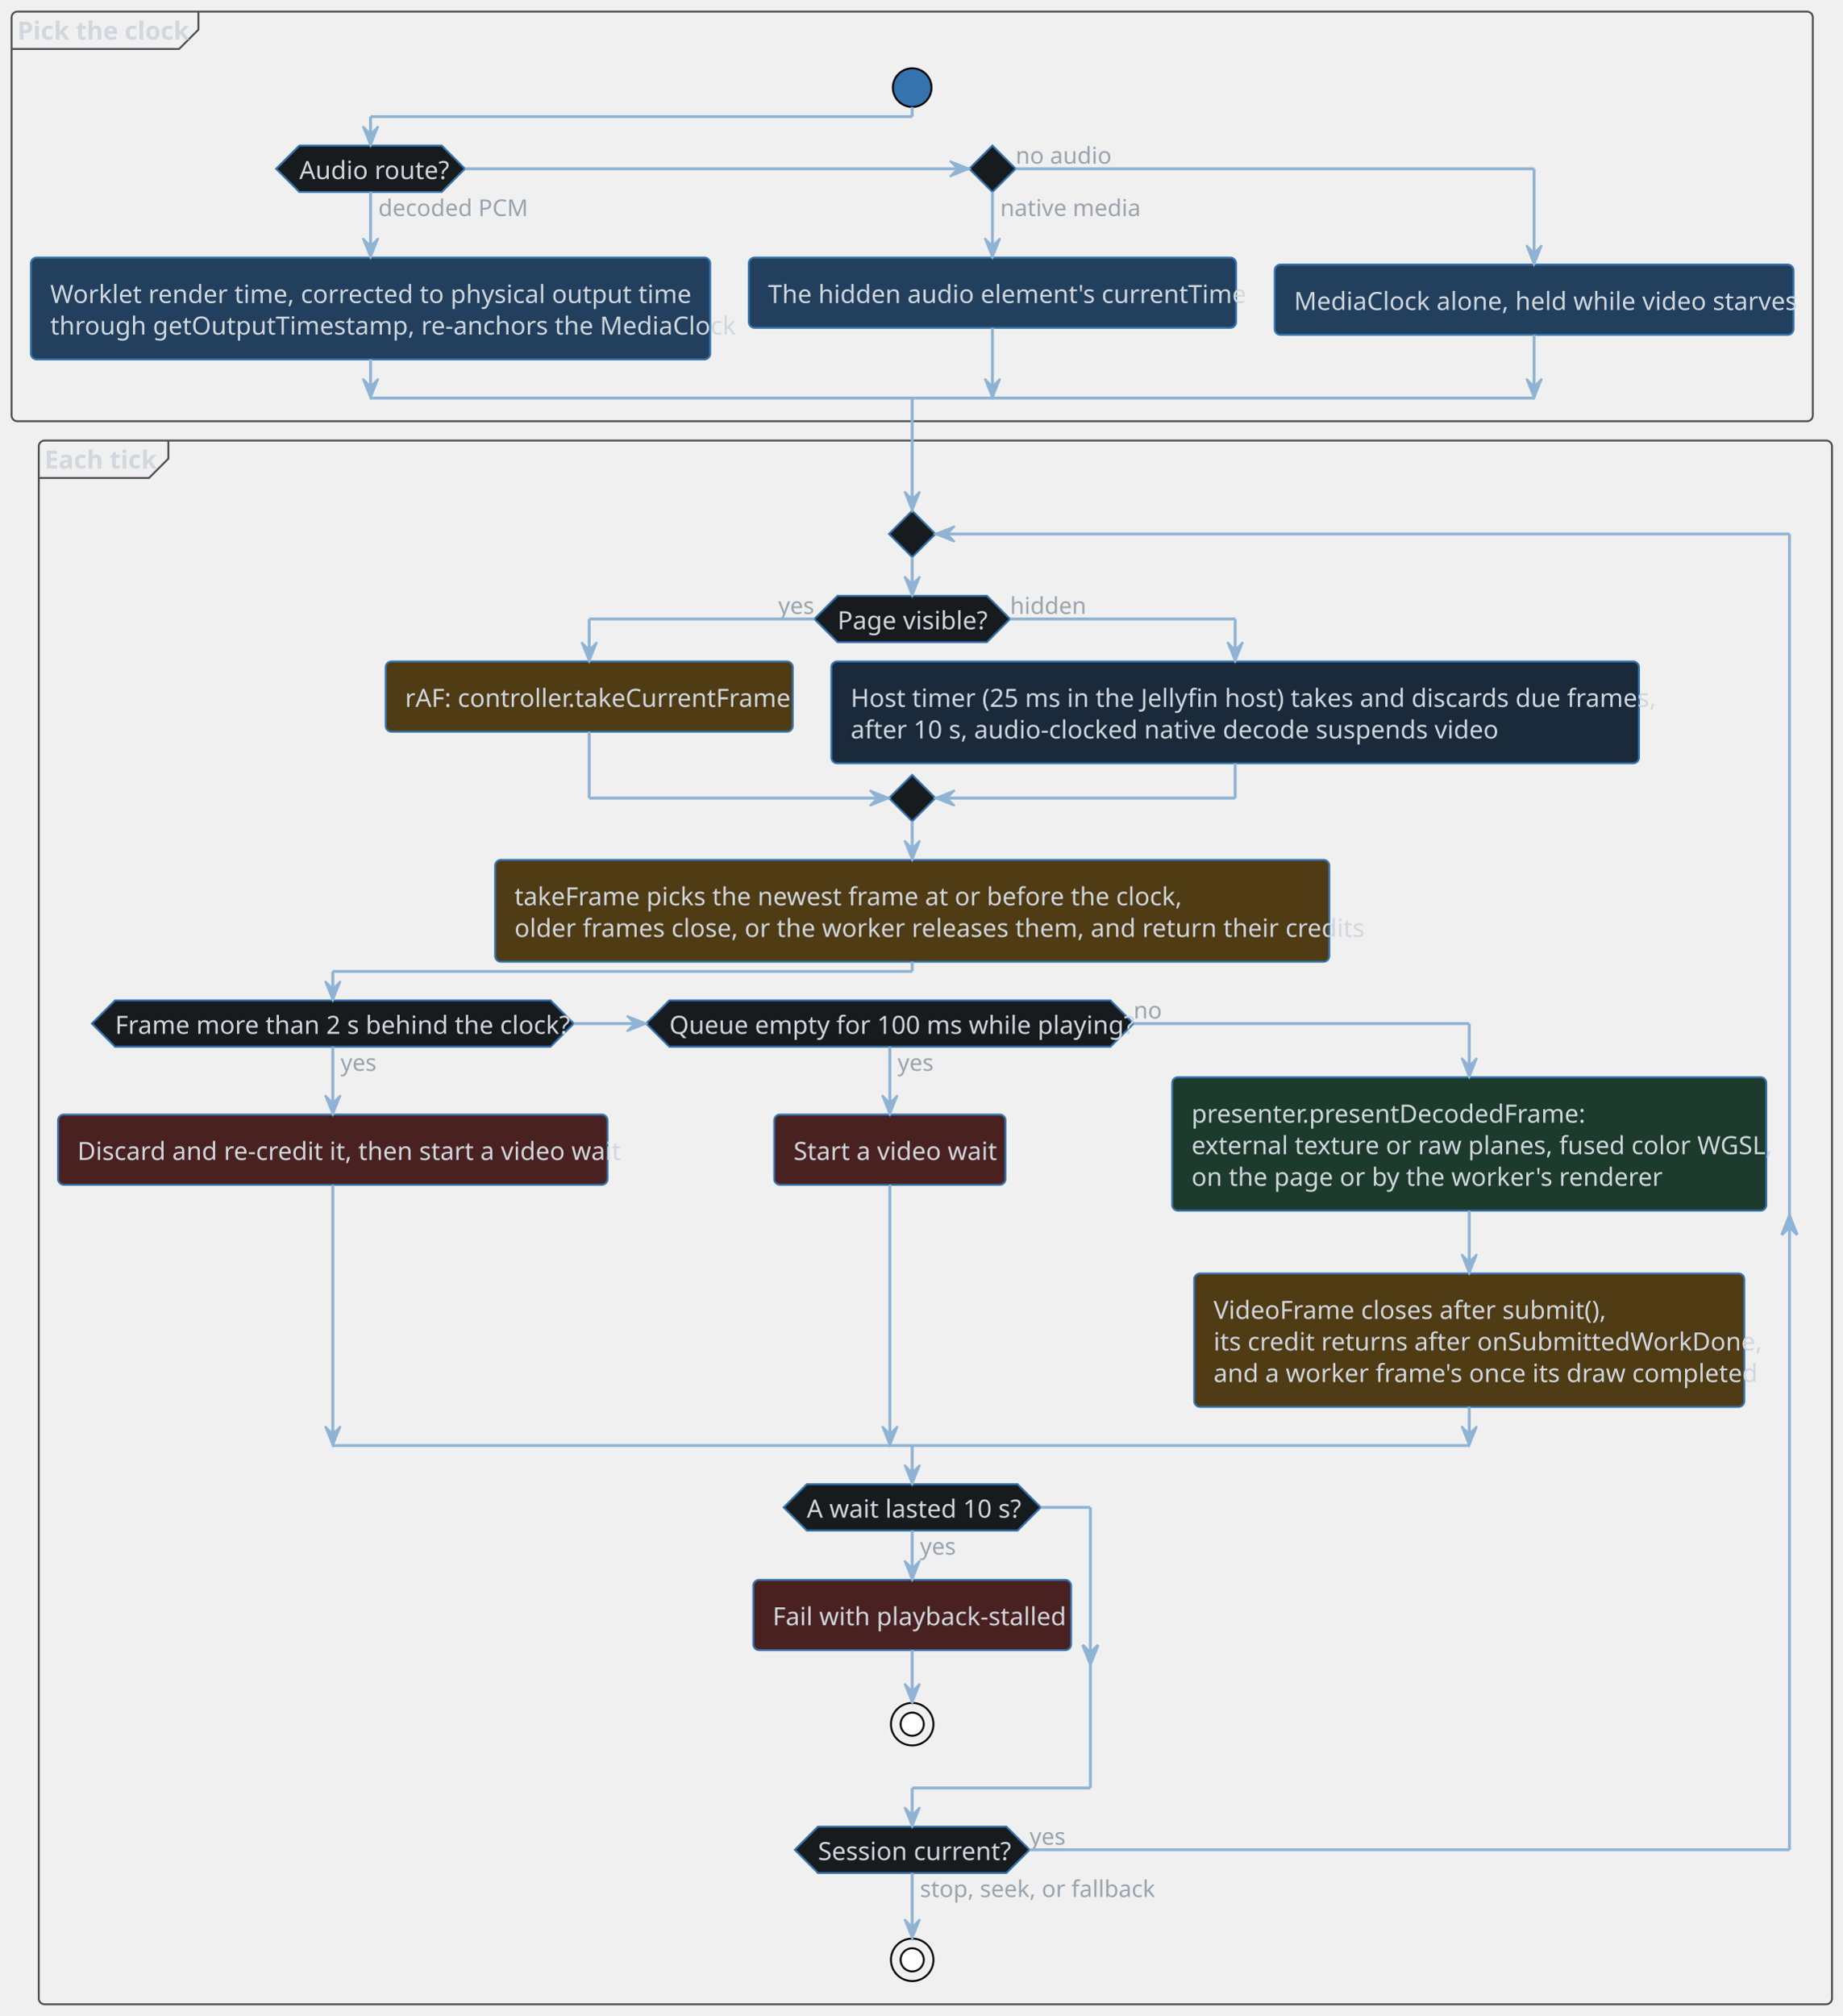
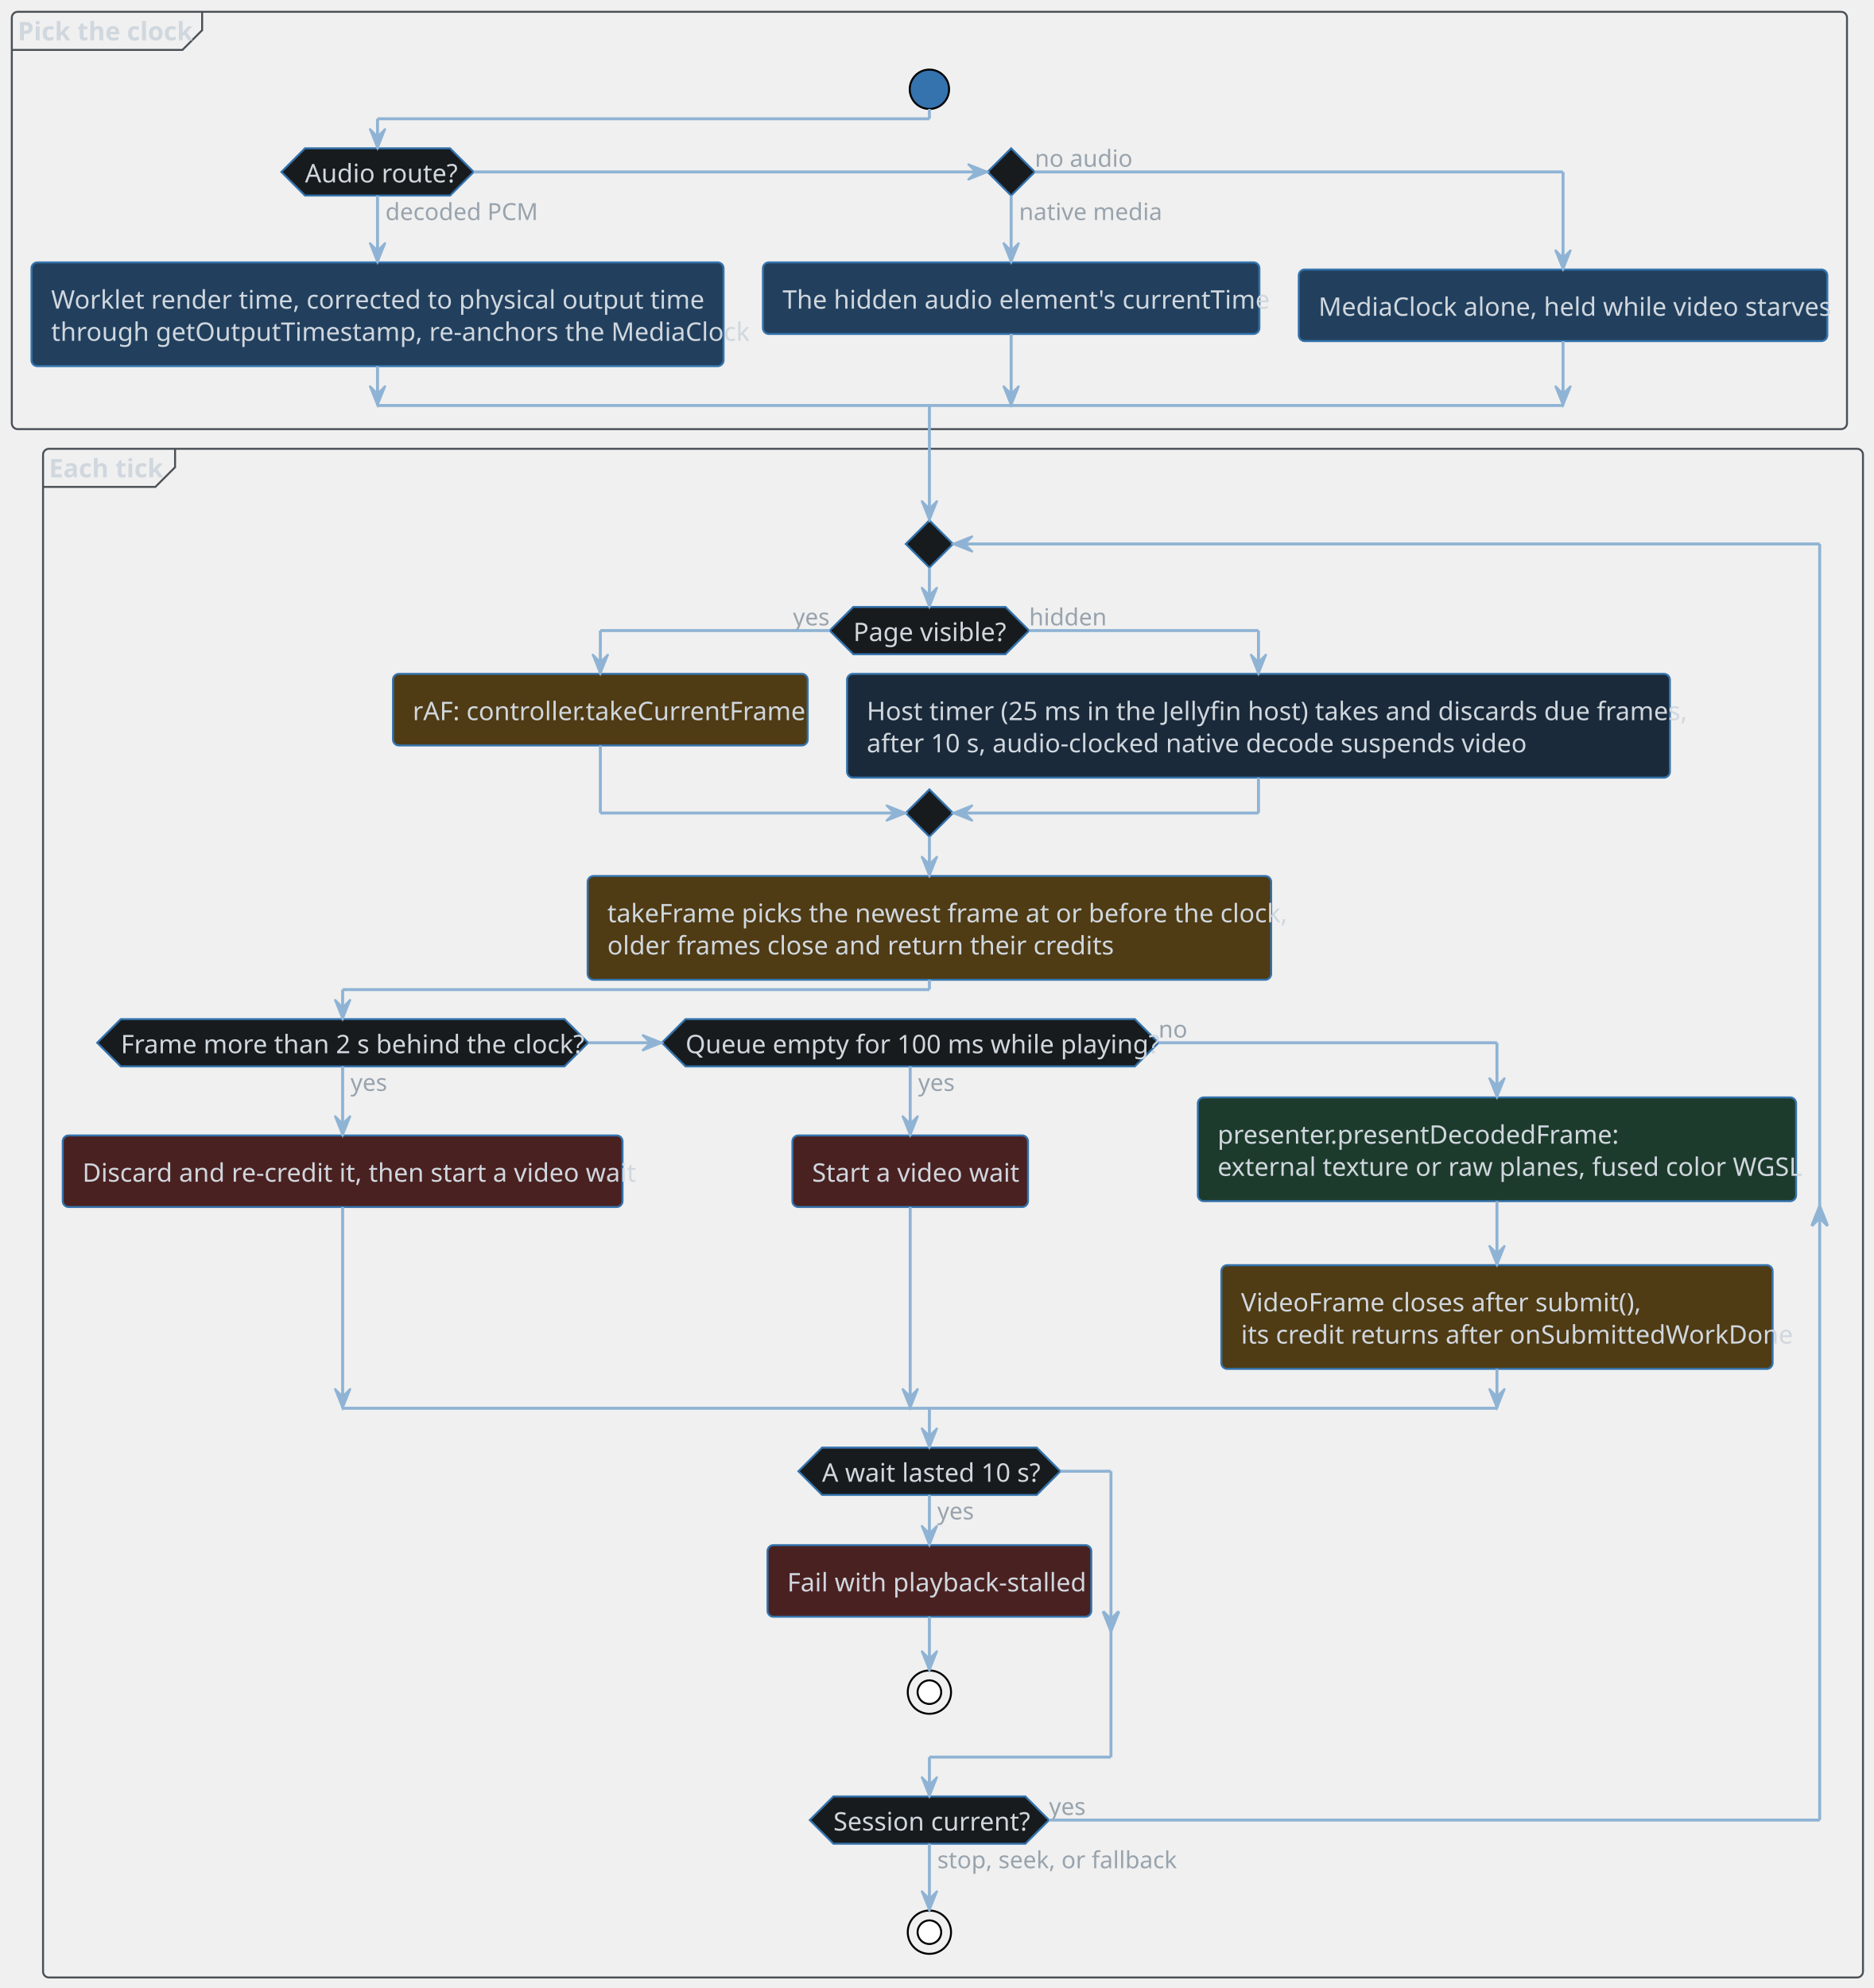
- <svg xmlns="http://www.w3.org/2000/svg" contentStyleType="text/css" data-diagram-type="ACTIVITY" height="1043px" preserveAspectRatio="none" style="width:954px;height:1043px;" version="1.1" viewBox="0 0 954 1043" width="954px" zoomAndPan="magnify">
+ <svg xmlns="http://www.w3.org/2000/svg" contentStyleType="text/css" data-diagram-type="ACTIVITY" height="1010px" preserveAspectRatio="none" style="width:952px;height:1010px;" version="1.1" viewBox="0 0 952 1010" width="952px" zoomAndPan="magnify">
  <defs />
  <g>
    <rect fill="none" height="212.012" rx="3" ry="3" style="stroke:#4A5056;stroke-width:1;" width="932.506" x="6" y="6" />
    <path d="M102.709,6 L102.709,15.352 L92.709,25.352 L6,25.352" fill="none" style="stroke:#4A5056;stroke-width:1;" />
    <text fill="#D0D7DE" font-family="sans-serif" font-size="13" font-weight="bold" lengthAdjust="spacing" textLength="86.709" x="9" y="20.495">Pick the clock</text>
    <ellipse cx="472.253" cy="45.352" fill="#3473AD" rx="10" ry="10" style="stroke:#000000;stroke-width:1;" />
    <polygon fill="#181B1D" points="154.969,75.352,228.69,75.352,240.69,87.352,228.69,99.352,154.969,99.352,142.969,87.352,154.969,75.352" style="stroke:#3473AD;stroke-width:1;" />
    <text fill="#98A3AD" font-family="sans-serif" font-size="12" lengthAdjust="spacing" textLength="76.043" x="195.829" y="111.809">decoded PCM</text>
    <text fill="#D0D7DE" font-family="sans-serif" font-size="13" lengthAdjust="spacing" textLength="73.722" x="154.969" y="92.671">Audio route?</text>
    <rect fill="#22405E" height="52.703" rx="3" ry="3" style="stroke:#3473AD;stroke-width:1;" width="351.659" x="16" y="133.309" />
    <text fill="#D0D7DE" font-family="sans-serif" font-size="13" lengthAdjust="spacing" textLength="307.791" x="26" y="156.804">Worklet render time, corrected to physical output time</text>
    <text fill="#D0D7DE" font-family="sans-serif" font-size="13" lengthAdjust="spacing" textLength="331.659" x="26" y="173.155">through getOutputTimestamp, re-anchors the MediaClock</text>
    <polygon fill="#181B1D" points="513.795,75.352,513.795,75.352,525.795,87.352,513.795,99.352,513.795,99.352,501.795,87.352,513.795,75.352" style="stroke:#3473AD;stroke-width:1;" />
    <text fill="#98A3AD" font-family="sans-serif" font-size="12" lengthAdjust="spacing" textLength="68.039" x="517.795" y="111.809">native media</text>
    <text fill="#98A3AD" font-family="sans-serif" font-size="12" lengthAdjust="spacing" textLength="46.043" x="525.795" y="84.715">no audio</text>
    <rect fill="#22405E" height="36.352" rx="3" ry="3" style="stroke:#3473AD;stroke-width:1;" width="252.273" x="387.659" y="133.309" />
    <text fill="#D0D7DE" font-family="sans-serif" font-size="13" lengthAdjust="spacing" textLength="232.273" x="397.659" y="156.804">The hidden audio element's currentTime</text>
    <rect fill="#22405E" height="36.352" rx="3" ry="3" style="stroke:#3473AD;stroke-width:1;" width="268.574" x="659.932" y="136.938" />
    <text fill="#D0D7DE" font-family="sans-serif" font-size="13" lengthAdjust="spacing" textLength="248.574" x="669.932" y="160.433">MediaClock alone, held while video starves</text>
-     <rect fill="none" height="809.34" rx="3" ry="3" style="stroke:#4A5056;stroke-width:1;" width="928.368" x="20.069" y="228.012" />
-     <path d="M87.154,228.012 L87.154,237.363 L77.154,247.363 L20.069,247.363" fill="none" style="stroke:#4A5056;stroke-width:1;" />
-     <text fill="#D0D7DE" font-family="sans-serif" font-size="13" font-weight="bold" lengthAdjust="spacing" textLength="57.084" x="23.069" y="242.507">Each tick</text>
+     <rect fill="none" height="776.637" rx="3" ry="3" style="stroke:#4A5056;stroke-width:1;" width="924.756" x="21.875" y="228.012" />
+     <path d="M88.96,228.012 L88.96,237.363 L78.96,247.363 L21.875,247.363" fill="none" style="stroke:#4A5056;stroke-width:1;" />
+     <text fill="#D0D7DE" font-family="sans-serif" font-size="13" font-weight="bold" lengthAdjust="spacing" textLength="57.084" x="24.875" y="242.507">Each tick</text>
    <polygon fill="#181B1D" points="433.59,308.363,510.917,308.363,522.917,320.363,510.917,332.363,433.59,332.363,421.59,320.363,433.59,308.363" style="stroke:#3473AD;stroke-width:1;" />
    <text fill="#D0D7DE" font-family="sans-serif" font-size="13" lengthAdjust="spacing" textLength="77.327" x="433.59" y="325.683">Page visible?</text>
    <text fill="#98A3AD" font-family="sans-serif" font-size="12" lengthAdjust="spacing" textLength="18.674" x="402.916" y="317.727">yes</text>
    <text fill="#98A3AD" font-family="sans-serif" font-size="12" lengthAdjust="spacing" textLength="36.035" x="522.917" y="317.727">hidden</text>
    <rect fill="#4F3B14" height="36.352" rx="3" ry="3" style="stroke:#3473AD;stroke-width:1;" width="210.722" x="199.685" y="342.363" />
    <text fill="#D0D7DE" font-family="sans-serif" font-size="13" lengthAdjust="spacing" textLength="190.722" x="209.685" y="365.858">rAF: controller.takeCurrentFrame</text>
    <rect fill="#1B2A3A" height="52.703" rx="3" ry="3" style="stroke:#3473AD;stroke-width:1;" width="418.106" x="430.407" y="342.363" />
    <text fill="#D0D7DE" font-family="sans-serif" font-size="13" lengthAdjust="spacing" textLength="398.106" x="440.407" y="365.858">Host timer (25 ms in the Jellyfin host) takes and discards due frames,</text>
    <text fill="#D0D7DE" font-family="sans-serif" font-size="13" lengthAdjust="spacing" textLength="320.15" x="440.407" y="382.21">after 10 s, audio-clocked native decode suspends video</text>
    <polygon fill="#181B1D" points="472.253,401.066,484.253,413.066,472.253,425.066,460.253,413.066,472.253,401.066" style="stroke:#3473AD;stroke-width:1;" />
-     <rect fill="#4F3B14" height="52.703" rx="3" ry="3" style="stroke:#3473AD;stroke-width:1;" width="431.842" x="256.332" y="445.066" />
-     <text fill="#D0D7DE" font-family="sans-serif" font-size="13" lengthAdjust="spacing" textLength="327.31" x="266.332" y="468.562">takeFrame picks the newest frame at or before the clock,</text>
-     <text fill="#D0D7DE" font-family="sans-serif" font-size="13" lengthAdjust="spacing" textLength="411.842" x="266.332" y="484.913">older frames close, or the worker releases them, and return their credits</text>
-     <polygon fill="#181B1D" points="59.569,517.769,285.019,517.769,297.019,529.769,285.019,541.769,59.569,541.769,47.569,529.769,59.569,517.769" style="stroke:#3473AD;stroke-width:1;" />
-     <text fill="#98A3AD" font-family="sans-serif" font-size="12" lengthAdjust="spacing" textLength="18.674" x="176.294" y="554.227">yes</text>
-     <text fill="#D0D7DE" font-family="sans-serif" font-size="13" lengthAdjust="spacing" textLength="225.45" x="59.569" y="535.089">Frame more than 2 s behind the clock?</text>
-     <rect fill="#4A2121" height="36.352" rx="3" ry="3" style="stroke:#3473AD;stroke-width:1;" width="284.45" x="30.069" y="576.863" />
-     <text fill="#D0D7DE" font-family="sans-serif" font-size="13" lengthAdjust="spacing" textLength="264.45" x="40.069" y="600.358">Discard and re-credit it, then start a video wait</text>
-     <polygon fill="#181B1D" points="346.519,517.769,574.863,517.769,586.863,529.769,574.863,541.769,346.519,541.769,334.519,529.769,346.519,517.769" style="stroke:#3473AD;stroke-width:1;" />
-     <text fill="#98A3AD" font-family="sans-serif" font-size="12" lengthAdjust="spacing" textLength="18.674" x="464.691" y="554.227">yes</text>
-     <text fill="#D0D7DE" font-family="sans-serif" font-size="13" lengthAdjust="spacing" textLength="228.344" x="346.519" y="535.089">Queue empty for 100 ms while playing?</text>
-     <text fill="#98A3AD" font-family="sans-serif" font-size="12" lengthAdjust="spacing" textLength="13.348" x="586.863" y="527.133">no</text>
-     <rect fill="#4A2121" height="36.352" rx="3" ry="3" style="stroke:#3473AD;stroke-width:1;" width="119.715" x="400.833" y="576.863" />
-     <text fill="#D0D7DE" font-family="sans-serif" font-size="13" lengthAdjust="spacing" textLength="99.715" x="410.833" y="600.358">Start a video wait</text>
-     <rect fill="#1D3B2C" height="69.055" rx="3" ry="3" style="stroke:#3473AD;stroke-width:1;" width="307.574" x="606.863" y="557.543" />
-     <text fill="#D0D7DE" font-family="sans-serif" font-size="13" lengthAdjust="spacing" textLength="195.102" x="616.863" y="581.038">presenter.presentDecodedFrame:</text>
-     <text fill="#D0D7DE" font-family="sans-serif" font-size="13" lengthAdjust="spacing" textLength="287.574" x="616.863" y="597.39">external texture or raw planes, fused color WGSL,</text>
-     <text fill="#D0D7DE" font-family="sans-serif" font-size="13" lengthAdjust="spacing" textLength="227.221" x="616.863" y="613.741">on the page or by the worker's renderer</text>
-     <rect fill="#4F3B14" height="69.055" rx="3" ry="3" style="stroke:#3473AD;stroke-width:1;" width="284.767" x="618.267" y="659.117" />
-     <text fill="#D0D7DE" font-family="sans-serif" font-size="13" lengthAdjust="spacing" textLength="195.064" x="628.267" y="682.612">VideoFrame closes after submit(),</text>
-     <text fill="#D0D7DE" font-family="sans-serif" font-size="13" lengthAdjust="spacing" textLength="263.72" x="628.267" y="698.964">its credit returns after onSubmittedWorkDone,</text>
-     <text fill="#D0D7DE" font-family="sans-serif" font-size="13" lengthAdjust="spacing" textLength="264.767" x="628.267" y="715.315">and a worker frame's once its draw completed</text>
-     <rect fill="#4A2121" height="36.352" rx="3" ry="3" style="stroke:#3473AD;stroke-width:1;" width="164.504" x="390.001" y="817.719" />
-     <text fill="#D0D7DE" font-family="sans-serif" font-size="13" lengthAdjust="spacing" textLength="144.504" x="400.001" y="841.214">Fail with playback-stalled</text>
-     <ellipse cx="472.253" cy="892.394" fill="none" rx="11" ry="11" style="stroke:#000000;stroke-width:1;" />
-     <ellipse cx="472.253" cy="892.394" fill="#FFFFFF" rx="6" ry="6" style="stroke:#000000;stroke-width:1;" />
-     <polygon fill="#181B1D" points="417.695,768.172,526.811,768.172,538.811,780.172,526.811,792.172,417.695,792.172,405.695,780.172,417.695,768.172" style="stroke:#3473AD;stroke-width:1;" />
-     <text fill="#98A3AD" font-family="sans-serif" font-size="12" lengthAdjust="spacing" textLength="18.674" x="476.253" y="804.629">yes</text>
-     <text fill="#D0D7DE" font-family="sans-serif" font-size="13" lengthAdjust="spacing" textLength="109.116" x="417.695" y="785.491">A wait lasted 10 s?</text>
+     <rect fill="#4F3B14" height="52.703" rx="3" ry="3" style="stroke:#3473AD;stroke-width:1;" width="347.31" x="298.598" y="445.066" />
+     <text fill="#D0D7DE" font-family="sans-serif" font-size="13" lengthAdjust="spacing" textLength="327.31" x="308.598" y="468.562">takeFrame picks the newest frame at or before the clock,</text>
+     <text fill="#D0D7DE" font-family="sans-serif" font-size="13" lengthAdjust="spacing" textLength="239.884" x="308.598" y="484.913">older frames close and return their credits</text>
+     <polygon fill="#181B1D" points="61.375,517.769,286.825,517.769,298.825,529.769,286.825,541.769,61.375,541.769,49.375,529.769,61.375,517.769" style="stroke:#3473AD;stroke-width:1;" />
+     <text fill="#98A3AD" font-family="sans-serif" font-size="12" lengthAdjust="spacing" textLength="18.674" x="178.1" y="554.227">yes</text>
+     <text fill="#D0D7DE" font-family="sans-serif" font-size="13" lengthAdjust="spacing" textLength="225.45" x="61.375" y="535.089">Frame more than 2 s behind the clock?</text>
+     <rect fill="#4A2121" height="36.352" rx="3" ry="3" style="stroke:#3473AD;stroke-width:1;" width="284.45" x="31.875" y="576.863" />
+     <text fill="#D0D7DE" font-family="sans-serif" font-size="13" lengthAdjust="spacing" textLength="264.45" x="41.875" y="600.358">Discard and re-credit it, then start a video wait</text>
+     <polygon fill="#181B1D" points="348.325,517.769,576.669,517.769,588.669,529.769,576.669,541.769,348.325,541.769,336.325,529.769,348.325,517.769" style="stroke:#3473AD;stroke-width:1;" />
+     <text fill="#98A3AD" font-family="sans-serif" font-size="12" lengthAdjust="spacing" textLength="18.674" x="466.497" y="554.227">yes</text>
+     <text fill="#D0D7DE" font-family="sans-serif" font-size="13" lengthAdjust="spacing" textLength="228.344" x="348.325" y="535.089">Queue empty for 100 ms while playing?</text>
+     <text fill="#98A3AD" font-family="sans-serif" font-size="12" lengthAdjust="spacing" textLength="13.348" x="588.669" y="527.133">no</text>
+     <rect fill="#4A2121" height="36.352" rx="3" ry="3" style="stroke:#3473AD;stroke-width:1;" width="119.715" x="402.639" y="576.863" />
+     <text fill="#D0D7DE" font-family="sans-serif" font-size="13" lengthAdjust="spacing" textLength="99.715" x="412.639" y="600.358">Start a video wait</text>
+     <rect fill="#1D3B2C" height="52.703" rx="3" ry="3" style="stroke:#3473AD;stroke-width:1;" width="303.962" x="608.669" y="557.543" />
+     <text fill="#D0D7DE" font-family="sans-serif" font-size="13" lengthAdjust="spacing" textLength="195.102" x="618.669" y="581.038">presenter.presentDecodedFrame:</text>
+     <text fill="#D0D7DE" font-family="sans-serif" font-size="13" lengthAdjust="spacing" textLength="283.962" x="618.669" y="597.39">external texture or raw planes, fused color WGSL</text>
+     <rect fill="#4F3B14" height="52.703" rx="3" ry="3" style="stroke:#3473AD;stroke-width:1;" width="280.108" x="620.596" y="642.766" />
+     <text fill="#D0D7DE" font-family="sans-serif" font-size="13" lengthAdjust="spacing" textLength="195.064" x="630.596" y="666.261">VideoFrame closes after submit(),</text>
+     <text fill="#D0D7DE" font-family="sans-serif" font-size="13" lengthAdjust="spacing" textLength="260.108" x="630.596" y="682.612">its credit returns after onSubmittedWorkDone</text>
+     <rect fill="#4A2121" height="36.352" rx="3" ry="3" style="stroke:#3473AD;stroke-width:1;" width="164.504" x="390.001" y="785.016" />
+     <text fill="#D0D7DE" font-family="sans-serif" font-size="13" lengthAdjust="spacing" textLength="144.504" x="400.001" y="808.511">Fail with playback-stalled</text>
+     <ellipse cx="472.253" cy="859.691" fill="none" rx="11" ry="11" style="stroke:#000000;stroke-width:1;" />
+     <ellipse cx="472.253" cy="859.691" fill="#FFFFFF" rx="6" ry="6" style="stroke:#000000;stroke-width:1;" />
+     <polygon fill="#181B1D" points="417.695,735.469,526.811,735.469,538.811,747.469,526.811,759.469,417.695,759.469,405.695,747.469,417.695,735.469" style="stroke:#3473AD;stroke-width:1;" />
+     <text fill="#98A3AD" font-family="sans-serif" font-size="12" lengthAdjust="spacing" textLength="18.674" x="476.253" y="771.926">yes</text>
+     <text fill="#D0D7DE" font-family="sans-serif" font-size="13" lengthAdjust="spacing" textLength="109.116" x="417.695" y="752.788">A wait lasted 10 s?</text>
    <polygon fill="#181B1D" points="472.253,264.363,484.253,276.363,472.253,288.363,460.253,276.363,472.253,264.363" style="stroke:#3473AD;stroke-width:1;" />
-     <polygon fill="#181B1D" points="423.478,945.394,521.029,945.394,533.029,957.394,521.029,969.394,423.478,969.394,411.478,957.394,423.478,945.394" style="stroke:#3473AD;stroke-width:1;" />
-     <text fill="#98A3AD" font-family="sans-serif" font-size="12" lengthAdjust="spacing" textLength="116.057" x="476.253" y="981.852">stop, seek, or fallback</text>
-     <text fill="#D0D7DE" font-family="sans-serif" font-size="13" lengthAdjust="spacing" textLength="97.551" x="423.478" y="962.714">Session current?</text>
-     <text fill="#98A3AD" font-family="sans-serif" font-size="12" lengthAdjust="spacing" textLength="18.674" x="533.029" y="954.758">yes</text>
-     <ellipse cx="472.253" cy="1014.352" fill="none" rx="11" ry="11" style="stroke:#000000;stroke-width:1;" />
-     <ellipse cx="472.253" cy="1014.352" fill="#FFFFFF" rx="6" ry="6" style="stroke:#000000;stroke-width:1;" />
+     <polygon fill="#181B1D" points="423.478,912.691,521.029,912.691,533.029,924.691,521.029,936.691,423.478,936.691,411.478,924.691,423.478,912.691" style="stroke:#3473AD;stroke-width:1;" />
+     <text fill="#98A3AD" font-family="sans-serif" font-size="12" lengthAdjust="spacing" textLength="116.057" x="476.253" y="949.148">stop, seek, or fallback</text>
+     <text fill="#D0D7DE" font-family="sans-serif" font-size="13" lengthAdjust="spacing" textLength="97.551" x="423.478" y="930.011">Session current?</text>
+     <text fill="#98A3AD" font-family="sans-serif" font-size="12" lengthAdjust="spacing" textLength="18.674" x="533.029" y="922.055">yes</text>
+     <ellipse cx="472.253" cy="981.648" fill="none" rx="11" ry="11" style="stroke:#000000;stroke-width:1;" />
+     <ellipse cx="472.253" cy="981.648" fill="#FFFFFF" rx="6" ry="6" style="stroke:#000000;stroke-width:1;" />
    <line style="stroke:#8FB3D4;stroke-width:1.5;" x1="191.829" x2="191.829" y1="99.352" y2="133.309" />
    <polygon fill="#8FB3D4" points="187.829,123.309,191.829,133.309,195.829,123.309,191.829,127.309" style="stroke:#8FB3D4;stroke-width:1;" />
    <line style="stroke:#8FB3D4;stroke-width:1.5;" x1="191.829" x2="191.829" y1="186.012" y2="206.012" />
    <polygon fill="#8FB3D4" points="187.829,196.012,191.829,206.012,195.829,196.012,191.829,200.012" style="stroke:#8FB3D4;stroke-width:1;" />
    <line style="stroke:#8FB3D4;stroke-width:1.5;" x1="513.795" x2="513.795" y1="99.352" y2="133.309" />
    <polygon fill="#8FB3D4" points="509.795,123.309,513.795,133.309,517.795,123.309,513.795,127.309" style="stroke:#8FB3D4;stroke-width:1;" />
    <line style="stroke:#8FB3D4;stroke-width:1.5;" x1="513.795" x2="513.795" y1="169.66" y2="206.012" />
    <polygon fill="#8FB3D4" points="509.795,196.012,513.795,206.012,517.795,196.012,513.795,200.012" style="stroke:#8FB3D4;stroke-width:1;" />
    <line style="stroke:#8FB3D4;stroke-width:1.5;" x1="240.69" x2="501.795" y1="87.352" y2="87.352" />
    <polygon fill="#8FB3D4" points="491.795,83.352,501.795,87.352,491.795,91.352,495.795,87.352" style="stroke:#8FB3D4;stroke-width:1;" />
    <line style="stroke:#8FB3D4;stroke-width:1.5;" x1="472.253" x2="472.253" y1="55.352" y2="60.352" />
    <line style="stroke:#8FB3D4;stroke-width:1.5;" x1="472.253" x2="191.829" y1="60.352" y2="60.352" />
    <line style="stroke:#8FB3D4;stroke-width:1.5;" x1="191.829" x2="191.829" y1="60.352" y2="75.352" />
    <polygon fill="#8FB3D4" points="187.829,65.352,191.829,75.352,195.829,65.352,191.829,69.352" style="stroke:#8FB3D4;stroke-width:1;" />
    <line style="stroke:#8FB3D4;stroke-width:1.5;" x1="525.795" x2="794.219" y1="87.352" y2="87.352" />
    <line style="stroke:#8FB3D4;stroke-width:1.5;" x1="794.219" x2="794.219" y1="87.352" y2="136.938" />
    <polygon fill="#8FB3D4" points="790.219,126.938,794.219,136.938,798.219,126.938,794.219,130.938" style="stroke:#8FB3D4;stroke-width:1;" />
    <line style="stroke:#8FB3D4;stroke-width:1.5;" x1="794.219" x2="794.219" y1="173.289" y2="206.012" />
    <polygon fill="#8FB3D4" points="790.219,196.012,794.219,206.012,798.219,196.012,794.219,200.012" style="stroke:#8FB3D4;stroke-width:1;" />
    <line style="stroke:#8FB3D4;stroke-width:1.5;" x1="191.829" x2="794.219" y1="206.012" y2="206.012" />
    <line style="stroke:#8FB3D4;stroke-width:1.5;" x1="421.59" x2="305.046" y1="320.363" y2="320.363" />
    <line style="stroke:#8FB3D4;stroke-width:1.5;" x1="305.046" x2="305.046" y1="320.363" y2="342.363" />
    <polygon fill="#8FB3D4" points="301.046,332.363,305.046,342.363,309.046,332.363,305.046,336.363" style="stroke:#8FB3D4;stroke-width:1;" />
    <line style="stroke:#8FB3D4;stroke-width:1.5;" x1="522.917" x2="639.46" y1="320.363" y2="320.363" />
    <line style="stroke:#8FB3D4;stroke-width:1.5;" x1="639.46" x2="639.46" y1="320.363" y2="342.363" />
    <polygon fill="#8FB3D4" points="635.46,332.363,639.46,342.363,643.46,332.363,639.46,336.363" style="stroke:#8FB3D4;stroke-width:1;" />
    <line style="stroke:#8FB3D4;stroke-width:1.5;" x1="305.046" x2="305.046" y1="378.715" y2="413.066" />
    <line style="stroke:#8FB3D4;stroke-width:1.5;" x1="305.046" x2="460.253" y1="413.066" y2="413.066" />
    <polygon fill="#8FB3D4" points="450.253,409.066,460.253,413.066,450.253,417.066,454.253,413.066" style="stroke:#8FB3D4;stroke-width:1;" />
    <line style="stroke:#8FB3D4;stroke-width:1.5;" x1="639.46" x2="639.46" y1="395.066" y2="413.066" />
    <line style="stroke:#8FB3D4;stroke-width:1.5;" x1="639.46" x2="484.253" y1="413.066" y2="413.066" />
    <polygon fill="#8FB3D4" points="494.253,409.066,484.253,413.066,494.253,417.066,490.253,413.066" style="stroke:#8FB3D4;stroke-width:1;" />
    <line style="stroke:#8FB3D4;stroke-width:1.5;" x1="472.253" x2="472.253" y1="425.066" y2="445.066" />
    <polygon fill="#8FB3D4" points="468.253,435.066,472.253,445.066,476.253,435.066,472.253,439.066" style="stroke:#8FB3D4;stroke-width:1;" />
-     <line style="stroke:#8FB3D4;stroke-width:1.5;" x1="760.65" x2="760.65" y1="626.598" y2="659.117" />
-     <polygon fill="#8FB3D4" points="756.65,649.117,760.65,659.117,764.65,649.117,760.65,653.117" style="stroke:#8FB3D4;stroke-width:1;" />
-     <line style="stroke:#8FB3D4;stroke-width:1.5;" x1="172.294" x2="172.294" y1="541.769" y2="576.863" />
-     <polygon fill="#8FB3D4" points="168.294,566.863,172.294,576.863,176.294,566.863,172.294,570.863" style="stroke:#8FB3D4;stroke-width:1;" />
-     <line style="stroke:#8FB3D4;stroke-width:1.5;" x1="172.294" x2="172.294" y1="613.215" y2="748.172" />
-     <polygon fill="#8FB3D4" points="168.294,738.172,172.294,748.172,176.294,738.172,172.294,742.172" style="stroke:#8FB3D4;stroke-width:1;" />
-     <line style="stroke:#8FB3D4;stroke-width:1.5;" x1="460.691" x2="460.691" y1="541.769" y2="576.863" />
-     <polygon fill="#8FB3D4" points="456.691,566.863,460.691,576.863,464.691,566.863,460.691,570.863" style="stroke:#8FB3D4;stroke-width:1;" />
-     <line style="stroke:#8FB3D4;stroke-width:1.5;" x1="460.691" x2="460.691" y1="613.215" y2="748.172" />
-     <polygon fill="#8FB3D4" points="456.691,738.172,460.691,748.172,464.691,738.172,460.691,742.172" style="stroke:#8FB3D4;stroke-width:1;" />
-     <line style="stroke:#8FB3D4;stroke-width:1.5;" x1="297.019" x2="334.519" y1="529.769" y2="529.769" />
-     <polygon fill="#8FB3D4" points="324.519,525.769,334.519,529.769,324.519,533.769,328.519,529.769" style="stroke:#8FB3D4;stroke-width:1;" />
+     <line style="stroke:#8FB3D4;stroke-width:1.5;" x1="760.65" x2="760.65" y1="610.246" y2="642.766" />
+     <polygon fill="#8FB3D4" points="756.65,632.766,760.65,642.766,764.65,632.766,760.65,636.766" style="stroke:#8FB3D4;stroke-width:1;" />
+     <line style="stroke:#8FB3D4;stroke-width:1.5;" x1="174.1" x2="174.1" y1="541.769" y2="576.863" />
+     <polygon fill="#8FB3D4" points="170.1,566.863,174.1,576.863,178.1,566.863,174.1,570.863" style="stroke:#8FB3D4;stroke-width:1;" />
+     <line style="stroke:#8FB3D4;stroke-width:1.5;" x1="174.1" x2="174.1" y1="613.215" y2="715.469" />
+     <polygon fill="#8FB3D4" points="170.1,705.469,174.1,715.469,178.1,705.469,174.1,709.469" style="stroke:#8FB3D4;stroke-width:1;" />
+     <line style="stroke:#8FB3D4;stroke-width:1.5;" x1="462.497" x2="462.497" y1="541.769" y2="576.863" />
+     <polygon fill="#8FB3D4" points="458.497,566.863,462.497,576.863,466.497,566.863,462.497,570.863" style="stroke:#8FB3D4;stroke-width:1;" />
+     <line style="stroke:#8FB3D4;stroke-width:1.5;" x1="462.497" x2="462.497" y1="613.215" y2="715.469" />
+     <polygon fill="#8FB3D4" points="458.497,705.469,462.497,715.469,466.497,705.469,462.497,709.469" style="stroke:#8FB3D4;stroke-width:1;" />
+     <line style="stroke:#8FB3D4;stroke-width:1.5;" x1="298.825" x2="336.325" y1="529.769" y2="529.769" />
+     <polygon fill="#8FB3D4" points="326.325,525.769,336.325,529.769,326.325,533.769,330.325,529.769" style="stroke:#8FB3D4;stroke-width:1;" />
    <line style="stroke:#8FB3D4;stroke-width:1.5;" x1="472.253" x2="472.253" y1="497.769" y2="502.769" />
-     <line style="stroke:#8FB3D4;stroke-width:1.5;" x1="472.253" x2="172.294" y1="502.769" y2="502.769" />
-     <line style="stroke:#8FB3D4;stroke-width:1.5;" x1="172.294" x2="172.294" y1="502.769" y2="517.769" />
-     <polygon fill="#8FB3D4" points="168.294,507.769,172.294,517.769,176.294,507.769,172.294,511.769" style="stroke:#8FB3D4;stroke-width:1;" />
-     <line style="stroke:#8FB3D4;stroke-width:1.5;" x1="586.863" x2="760.65" y1="529.769" y2="529.769" />
+     <line style="stroke:#8FB3D4;stroke-width:1.5;" x1="472.253" x2="174.1" y1="502.769" y2="502.769" />
+     <line style="stroke:#8FB3D4;stroke-width:1.5;" x1="174.1" x2="174.1" y1="502.769" y2="517.769" />
+     <polygon fill="#8FB3D4" points="170.1,507.769,174.1,517.769,178.1,507.769,174.1,511.769" style="stroke:#8FB3D4;stroke-width:1;" />
+     <line style="stroke:#8FB3D4;stroke-width:1.5;" x1="588.669" x2="760.65" y1="529.769" y2="529.769" />
    <line style="stroke:#8FB3D4;stroke-width:1.5;" x1="760.65" x2="760.65" y1="529.769" y2="557.543" />
    <polygon fill="#8FB3D4" points="756.65,547.543,760.65,557.543,764.65,547.543,760.65,551.543" style="stroke:#8FB3D4;stroke-width:1;" />
-     <line style="stroke:#8FB3D4;stroke-width:1.5;" x1="760.65" x2="760.65" y1="728.172" y2="748.172" />
-     <polygon fill="#8FB3D4" points="756.65,738.172,760.65,748.172,764.65,738.172,760.65,742.172" style="stroke:#8FB3D4;stroke-width:1;" />
-     <line style="stroke:#8FB3D4;stroke-width:1.5;" x1="172.294" x2="760.65" y1="748.172" y2="748.172" />
-     <line style="stroke:#8FB3D4;stroke-width:1.5;" x1="472.253" x2="472.253" y1="854.07" y2="881.394" />
-     <polygon fill="#8FB3D4" points="468.253,871.394,472.253,881.394,476.253,871.394,472.253,875.394" style="stroke:#8FB3D4;stroke-width:1;" />
-     <line style="stroke:#8FB3D4;stroke-width:1.5;" x1="472.253" x2="472.253" y1="792.172" y2="817.719" />
-     <polygon fill="#8FB3D4" points="468.253,807.719,472.253,817.719,476.253,807.719,472.253,811.719" style="stroke:#8FB3D4;stroke-width:1;" />
-     <line style="stroke:#8FB3D4;stroke-width:1.5;" x1="538.811" x2="564.505" y1="780.172" y2="780.172" />
-     <polygon fill="#8FB3D4" points="560.505,851.394,564.505,861.394,568.505,851.394,564.505,855.394" style="stroke:#8FB3D4;stroke-width:1.5;" />
-     <line style="stroke:#8FB3D4;stroke-width:1.5;" x1="564.505" x2="564.505" y1="780.172" y2="925.394" />
-     <line style="stroke:#8FB3D4;stroke-width:1.5;" x1="564.505" x2="472.253" y1="925.394" y2="925.394" />
-     <line style="stroke:#8FB3D4;stroke-width:1.5;" x1="472.253" x2="472.253" y1="925.394" y2="945.394" />
-     <polygon fill="#8FB3D4" points="468.253,935.394,472.253,945.394,476.253,935.394,472.253,939.394" style="stroke:#8FB3D4;stroke-width:1;" />
-     <line style="stroke:#8FB3D4;stroke-width:1.5;" x1="472.253" x2="472.253" y1="748.172" y2="768.172" />
-     <polygon fill="#8FB3D4" points="468.253,758.172,472.253,768.172,476.253,758.172,472.253,762.172" style="stroke:#8FB3D4;stroke-width:1;" />
+     <line style="stroke:#8FB3D4;stroke-width:1.5;" x1="760.65" x2="760.65" y1="695.469" y2="715.469" />
+     <polygon fill="#8FB3D4" points="756.65,705.469,760.65,715.469,764.65,705.469,760.65,709.469" style="stroke:#8FB3D4;stroke-width:1;" />
+     <line style="stroke:#8FB3D4;stroke-width:1.5;" x1="174.1" x2="760.65" y1="715.469" y2="715.469" />
+     <line style="stroke:#8FB3D4;stroke-width:1.5;" x1="472.253" x2="472.253" y1="821.367" y2="848.691" />
+     <polygon fill="#8FB3D4" points="468.253,838.691,472.253,848.691,476.253,838.691,472.253,842.691" style="stroke:#8FB3D4;stroke-width:1;" />
+     <line style="stroke:#8FB3D4;stroke-width:1.5;" x1="472.253" x2="472.253" y1="759.469" y2="785.016" />
+     <polygon fill="#8FB3D4" points="468.253,775.016,472.253,785.016,476.253,775.016,472.253,779.016" style="stroke:#8FB3D4;stroke-width:1;" />
+     <line style="stroke:#8FB3D4;stroke-width:1.5;" x1="538.811" x2="564.505" y1="747.469" y2="747.469" />
+     <polygon fill="#8FB3D4" points="560.505,818.691,564.505,828.691,568.505,818.691,564.505,822.691" style="stroke:#8FB3D4;stroke-width:1.5;" />
+     <line style="stroke:#8FB3D4;stroke-width:1.5;" x1="564.505" x2="564.505" y1="747.469" y2="892.691" />
+     <line style="stroke:#8FB3D4;stroke-width:1.5;" x1="564.505" x2="472.253" y1="892.691" y2="892.691" />
+     <line style="stroke:#8FB3D4;stroke-width:1.5;" x1="472.253" x2="472.253" y1="892.691" y2="912.691" />
+     <polygon fill="#8FB3D4" points="468.253,902.691,472.253,912.691,476.253,902.691,472.253,906.691" style="stroke:#8FB3D4;stroke-width:1;" />
+     <line style="stroke:#8FB3D4;stroke-width:1.5;" x1="472.253" x2="472.253" y1="715.469" y2="735.469" />
+     <polygon fill="#8FB3D4" points="468.253,725.469,472.253,735.469,476.253,725.469,472.253,729.469" style="stroke:#8FB3D4;stroke-width:1;" />
    <line style="stroke:#8FB3D4;stroke-width:1.5;" x1="472.253" x2="472.253" y1="288.363" y2="308.363" />
    <polygon fill="#8FB3D4" points="468.253,298.363,472.253,308.363,476.253,298.363,472.253,302.363" style="stroke:#8FB3D4;stroke-width:1;" />
-     <line style="stroke:#8FB3D4;stroke-width:1.5;" x1="533.029" x2="926.437" y1="957.394" y2="957.394" />
-     <polygon fill="#8FB3D4" points="922.437,639.117,926.437,629.117,930.437,639.117,926.437,635.117" style="stroke:#8FB3D4;stroke-width:1.5;" />
-     <line style="stroke:#8FB3D4;stroke-width:1.5;" x1="926.437" x2="926.437" y1="276.363" y2="957.394" />
-     <line style="stroke:#8FB3D4;stroke-width:1.5;" x1="926.437" x2="484.253" y1="276.363" y2="276.363" />
+     <line style="stroke:#8FB3D4;stroke-width:1.5;" x1="533.029" x2="924.631" y1="924.691" y2="924.691" />
+     <polygon fill="#8FB3D4" points="920.631,622.766,924.631,612.766,928.631,622.766,924.631,618.766" style="stroke:#8FB3D4;stroke-width:1.5;" />
+     <line style="stroke:#8FB3D4;stroke-width:1.5;" x1="924.631" x2="924.631" y1="276.363" y2="924.691" />
+     <line style="stroke:#8FB3D4;stroke-width:1.5;" x1="924.631" x2="484.253" y1="276.363" y2="276.363" />
    <polygon fill="#8FB3D4" points="494.253,272.363,484.253,276.363,494.253,280.363,490.253,276.363" style="stroke:#8FB3D4;stroke-width:1;" />
-     <line style="stroke:#8FB3D4;stroke-width:1.5;" x1="472.253" x2="472.253" y1="969.394" y2="1003.352" />
-     <polygon fill="#8FB3D4" points="468.253,993.352,472.253,1003.352,476.253,993.352,472.253,997.352" style="stroke:#8FB3D4;stroke-width:1;" />
+     <line style="stroke:#8FB3D4;stroke-width:1.5;" x1="472.253" x2="472.253" y1="936.691" y2="970.648" />
+     <polygon fill="#8FB3D4" points="468.253,960.648,472.253,970.648,476.253,960.648,472.253,964.648" style="stroke:#8FB3D4;stroke-width:1;" />
    <line style="stroke:#8FB3D4;stroke-width:1.5;" x1="472.253" x2="472.253" y1="206.012" y2="264.363" />
    <polygon fill="#8FB3D4" points="468.253,254.363,472.253,264.363,476.253,254.363,472.253,258.363" style="stroke:#8FB3D4;stroke-width:1;" />
  </g>
</svg>
